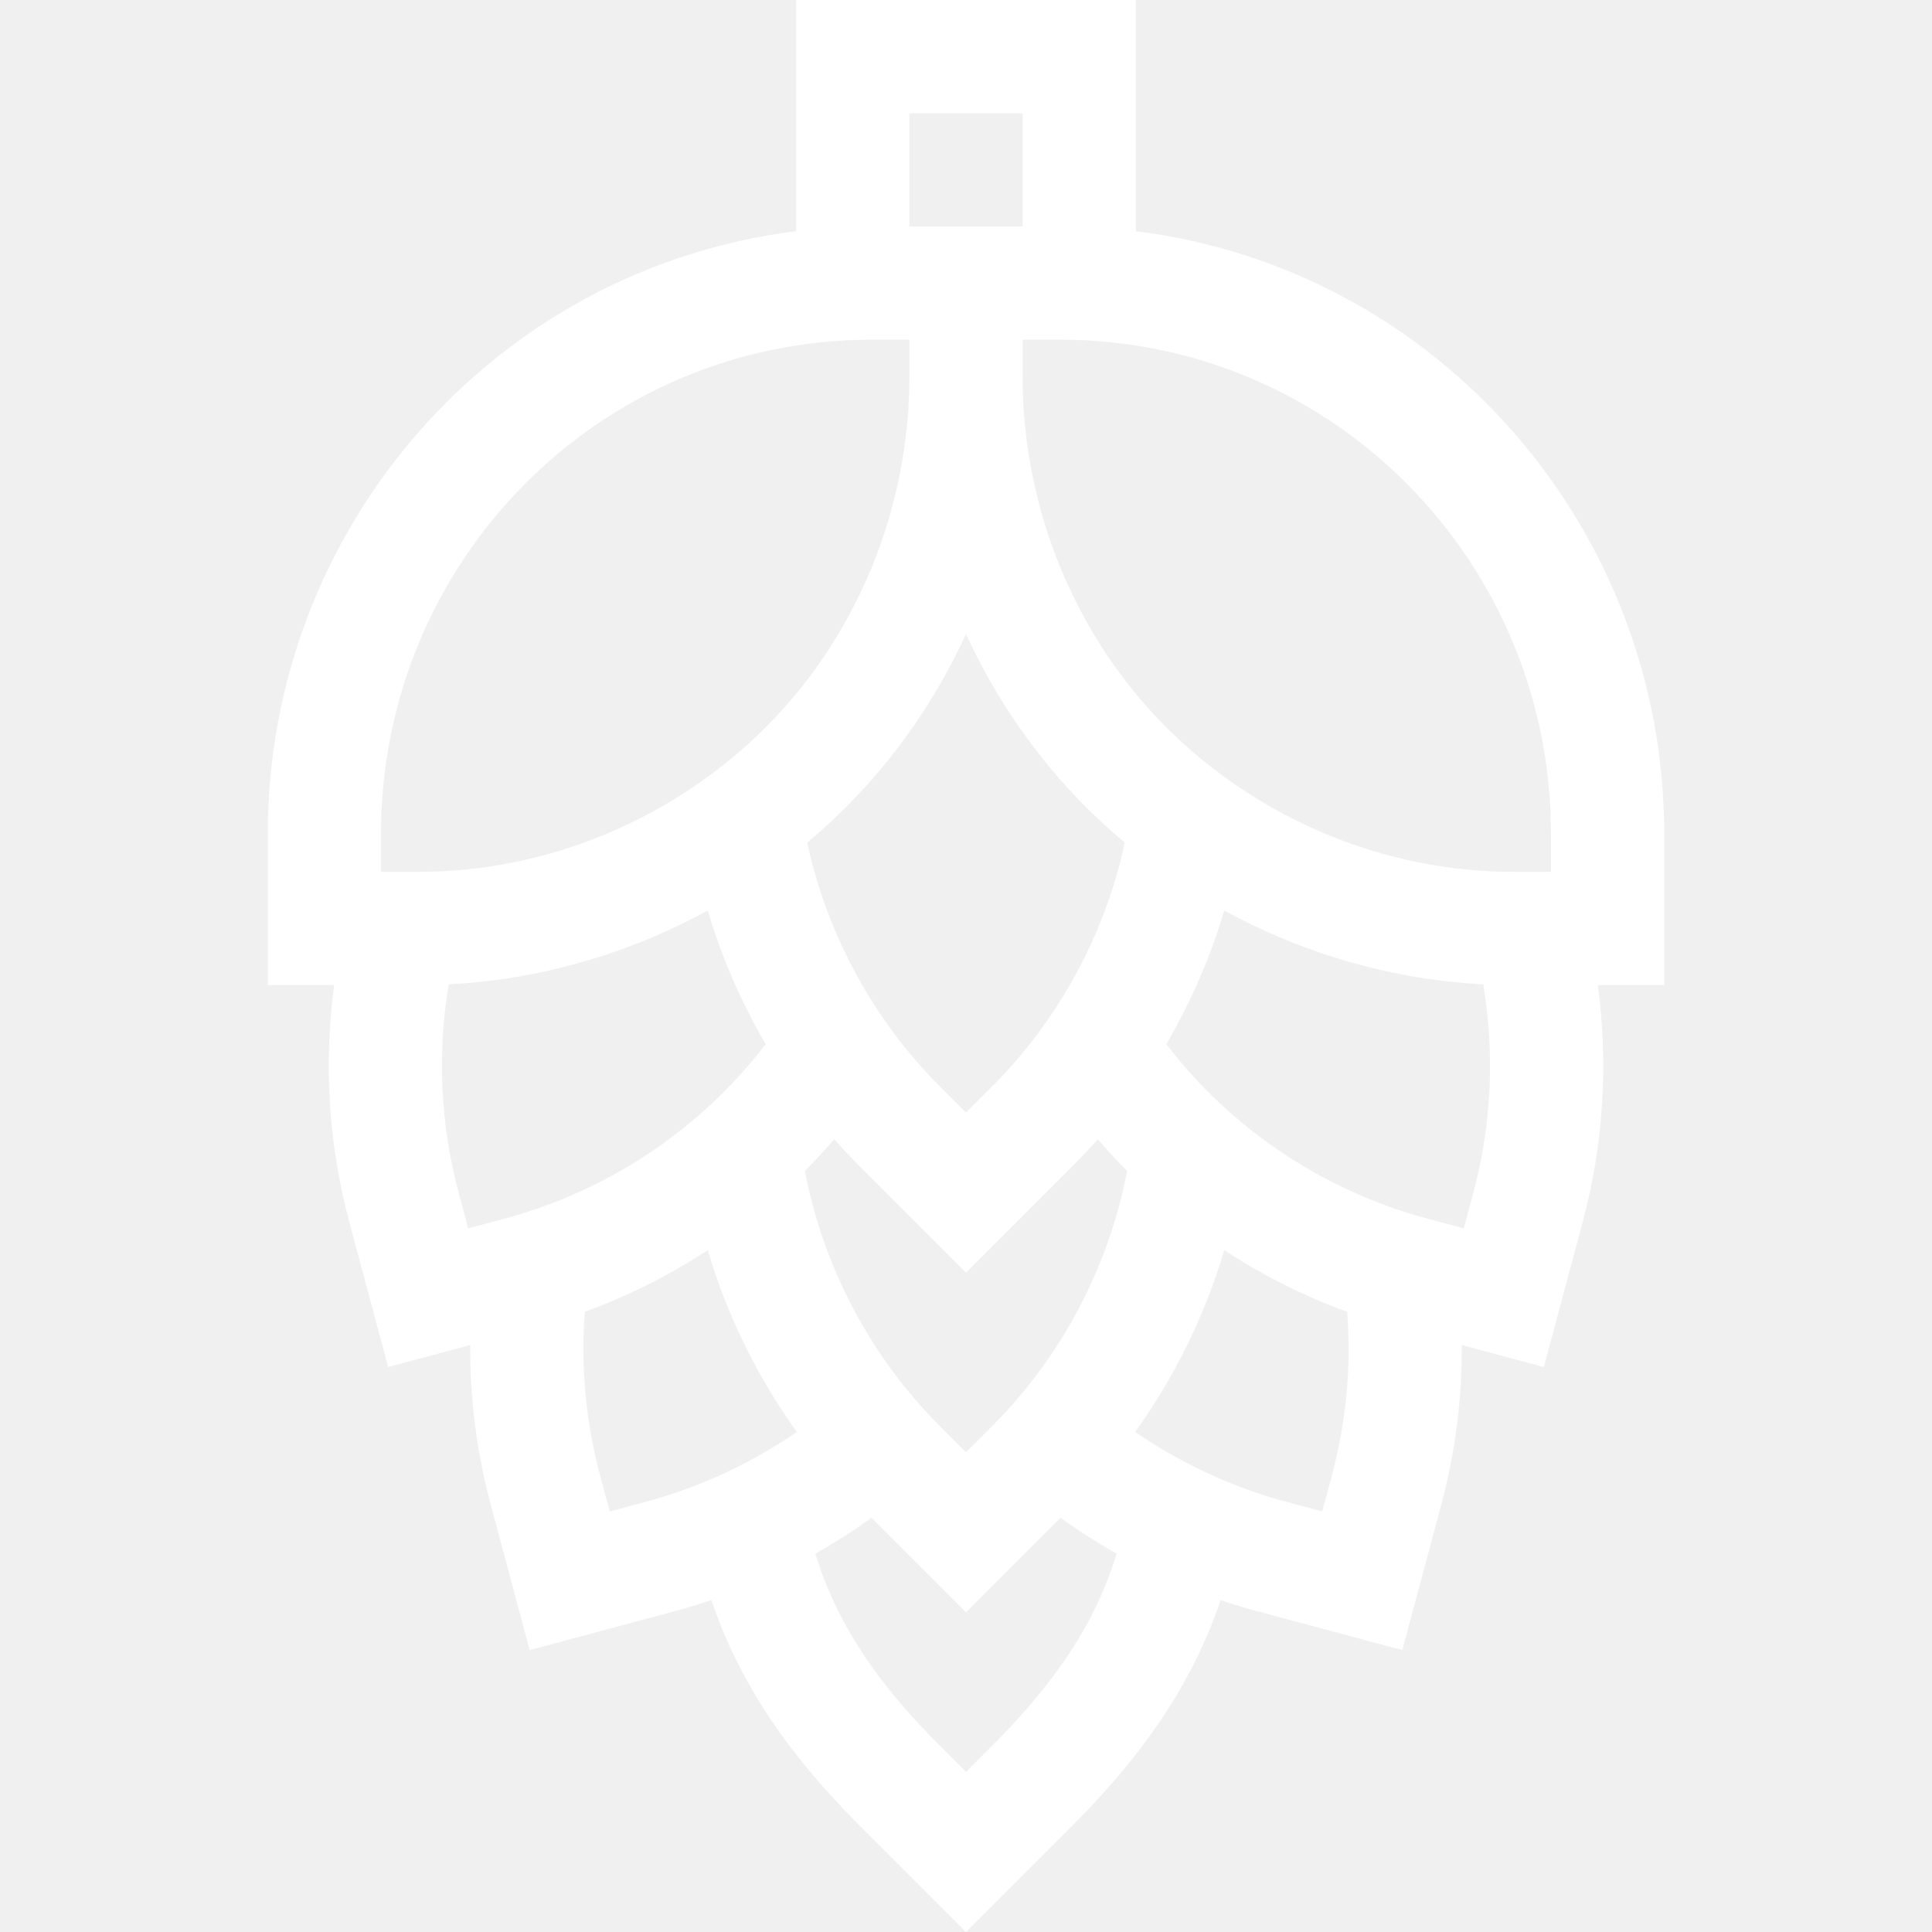
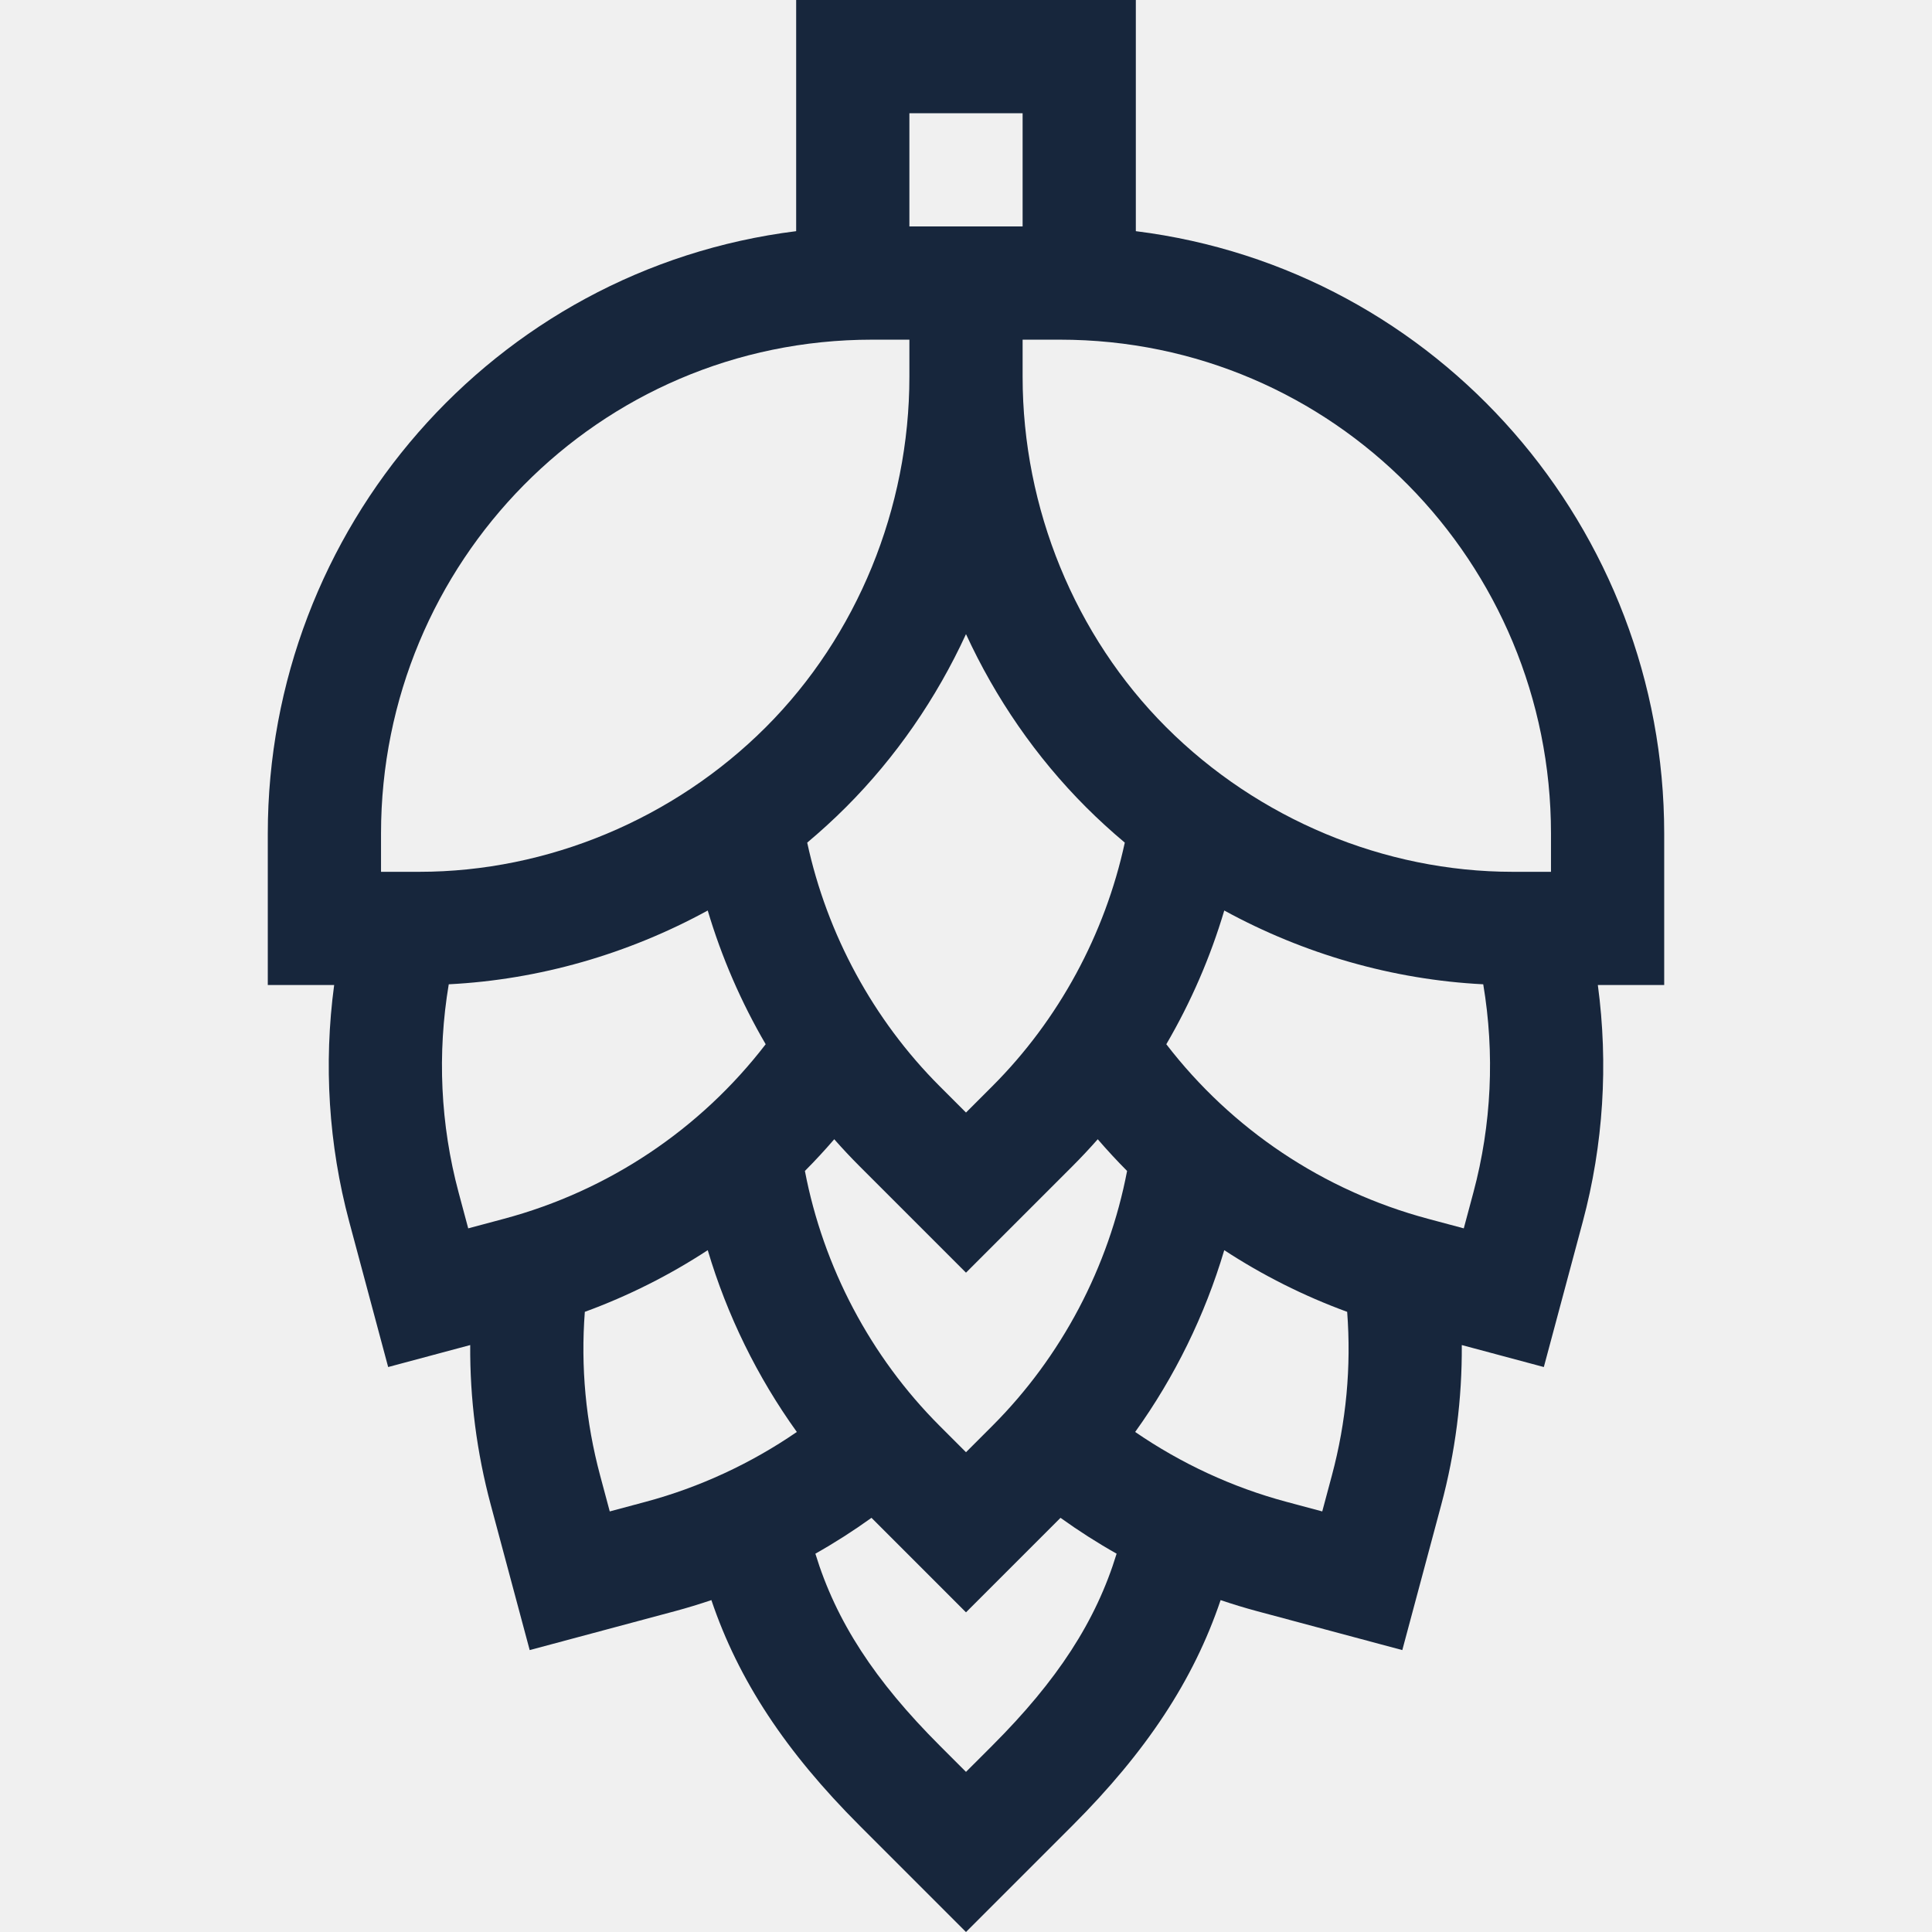
<svg xmlns="http://www.w3.org/2000/svg" id="Capa_1" enable-background="new 0 0 511.913 511.913" height="25" viewBox="0 0 511.913 511.913" width="25" version="1.1">
  <defs id="defs7" />
-   <path d="m92.535 323.722 10.315 38.495 21.739-5.825c-.095 14.238 1.715 28.406 5.446 42.33l10.315 38.495 38.495-10.315c3.246-.87 6.461-1.856 9.648-2.932 7.153 21.211 19.702 40.182 39.283 59.763l28.18 28.18 28.18-28.18c19.581-19.581 32.13-38.552 39.283-59.763 3.187 1.077 6.403 2.063 9.649 2.932l38.494 10.315 10.315-38.495c3.731-13.924 5.541-28.092 5.446-42.33l21.739 5.825 10.315-38.495c5.481-20.457 6.804-41.82 3.995-62.722h17.583v-40.147c0-80.612-59.68-149.561-140-159.6v-61.253h-90v61.253c-80.308 10.037-140 78.975-140 159.6v40.137l17.585.01c-2.809 20.903-1.486 42.265 3.995 62.722zm28.978-7.764c-4.821-17.993-5.684-36.847-2.609-55.156 23.987-1.216 47.524-8.016 68.62-19.547 3.676 12.374 8.85 24.29 15.355 35.432-17.345 22.551-41.634 38.825-69.299 46.238l-9.518 2.55zm177.127-5.696c-4.864 25.441-17.365 49.206-35.717 67.558l-6.967 6.967-6.967-6.967c-18.352-18.352-30.853-42.116-35.717-67.558 2.686-2.7 5.278-5.503 7.773-8.4 2.167 2.458 4.411 4.851 6.73 7.17l28.18 28.181 28.18-28.181c2.32-2.32 4.563-4.713 6.73-7.17 2.497 2.897 5.089 5.7 7.775 8.4zm-35.717-22.442-6.967 6.967-6.967-6.967c-17.594-17.593-29.859-40.266-35.108-64.555 3.542-2.972 6.97-6.093 10.255-9.378 13.258-13.258 23.988-28.864 31.82-45.867 7.832 17.004 18.563 32.61 31.82 45.867 3.285 3.285 6.713 6.407 10.255 9.378-5.249 24.288-17.514 46.961-35.108 64.555zm-91.842 110.105-9.518 2.55-2.55-9.517c-3.814-14.235-5.166-28.783-4.055-43.365 11.501-4.21 22.421-9.701 32.569-16.342 5.114 17.235 13.115 33.567 23.604 48.168-12.177 8.371-25.802 14.688-40.05 18.506zm91.842 64.595-6.967 6.967-6.967-6.967c-17.195-17.195-27.457-32.907-32.942-50.848 5.127-2.893 10.092-6.068 14.867-9.502l25.042 25.043 25.042-25.043c4.775 3.434 9.74 6.609 14.867 9.502-5.485 17.941-15.747 33.653-32.942 50.848zm89.977-71.562-2.55 9.517-9.517-2.55c-14.25-3.818-27.874-10.135-40.052-18.507 10.489-14.601 18.489-30.933 23.604-48.168 10.148 6.642 21.068 12.132 32.569 16.342 1.112 14.583-.24 29.131-4.054 43.366zm37.5-75-2.55 9.517-9.518-2.55c-27.665-7.413-51.953-23.687-69.299-46.238 6.506-11.142 11.679-23.058 15.355-35.432 21.096 11.531 44.633 18.331 68.62 19.547 3.076 18.309 2.213 37.163-2.608 55.156zm20.557-95.105v10.147h-10.147c-33.995 0-67.462-13.97-91.819-38.327-24.171-24.171-38.033-58.002-38.033-92.82v-9.853h9.853c72.628 0 130.146 59.125 130.146 130.853zm-170-190.853h30v30h-30zm-140 190.853c0-71.708 57.491-130.853 130.147-130.853h9.853v9.853c0 34.818-13.862 68.65-38.033 92.82-24.358 24.357-57.825 38.327-91.82 38.327h-10.147z" id="path2" style="fill:#ffffff;fill-opacity:1" />
+   <path d="m92.535 323.722 10.315 38.495 21.739-5.825c-.095 14.238 1.715 28.406 5.446 42.33l10.315 38.495 38.495-10.315c3.246-.87 6.461-1.856 9.648-2.932 7.153 21.211 19.702 40.182 39.283 59.763l28.18 28.18 28.18-28.18c19.581-19.581 32.13-38.552 39.283-59.763 3.187 1.077 6.403 2.063 9.649 2.932l38.494 10.315 10.315-38.495c3.731-13.924 5.541-28.092 5.446-42.33l21.739 5.825 10.315-38.495c5.481-20.457 6.804-41.82 3.995-62.722h17.583v-40.147c0-80.612-59.68-149.561-140-159.6v-61.253h-90v61.253c-80.308 10.037-140 78.975-140 159.6v40.137l17.585.01c-2.809 20.903-1.486 42.265 3.995 62.722zm28.978-7.764c-4.821-17.993-5.684-36.847-2.609-55.156 23.987-1.216 47.524-8.016 68.62-19.547 3.676 12.374 8.85 24.29 15.355 35.432-17.345 22.551-41.634 38.825-69.299 46.238l-9.518 2.55zm177.127-5.696c-4.864 25.441-17.365 49.206-35.717 67.558l-6.967 6.967-6.967-6.967c-18.352-18.352-30.853-42.116-35.717-67.558 2.686-2.7 5.278-5.503 7.773-8.4 2.167 2.458 4.411 4.851 6.73 7.17l28.18 28.181 28.18-28.181c2.32-2.32 4.563-4.713 6.73-7.17 2.497 2.897 5.089 5.7 7.775 8.4zm-35.717-22.442-6.967 6.967-6.967-6.967c-17.594-17.593-29.859-40.266-35.108-64.555 3.542-2.972 6.97-6.093 10.255-9.378 13.258-13.258 23.988-28.864 31.82-45.867 7.832 17.004 18.563 32.61 31.82 45.867 3.285 3.285 6.713 6.407 10.255 9.378-5.249 24.288-17.514 46.961-35.108 64.555zm-91.842 110.105-9.518 2.55-2.55-9.517c-3.814-14.235-5.166-28.783-4.055-43.365 11.501-4.21 22.421-9.701 32.569-16.342 5.114 17.235 13.115 33.567 23.604 48.168-12.177 8.371-25.802 14.688-40.05 18.506zm91.842 64.595-6.967 6.967-6.967-6.967c-17.195-17.195-27.457-32.907-32.942-50.848 5.127-2.893 10.092-6.068 14.867-9.502l25.042 25.043 25.042-25.043c4.775 3.434 9.74 6.609 14.867 9.502-5.485 17.941-15.747 33.653-32.942 50.848zm89.977-71.562-2.55 9.517-9.517-2.55c-14.25-3.818-27.874-10.135-40.052-18.507 10.489-14.601 18.489-30.933 23.604-48.168 10.148 6.642 21.068 12.132 32.569 16.342 1.112 14.583-.24 29.131-4.054 43.366zm37.5-75-2.55 9.517-9.518-2.55c-27.665-7.413-51.953-23.687-69.299-46.238 6.506-11.142 11.679-23.058 15.355-35.432 21.096 11.531 44.633 18.331 68.62 19.547 3.076 18.309 2.213 37.163-2.608 55.156zm20.557-95.105v10.147h-10.147c-33.995 0-67.462-13.97-91.819-38.327-24.171-24.171-38.033-58.002-38.033-92.82v-9.853h9.853c72.628 0 130.146 59.125 130.146 130.853zm-170-190.853h30v30h-30zm-140 190.853c0-71.708 57.491-130.853 130.147-130.853h9.853v9.853c0 34.818-13.862 68.65-38.033 92.82-24.358 24.357-57.825 38.327-91.82 38.327h-10.147z" id="path2" style="fill:#17263c;fill-opacity:1" />
</svg>
